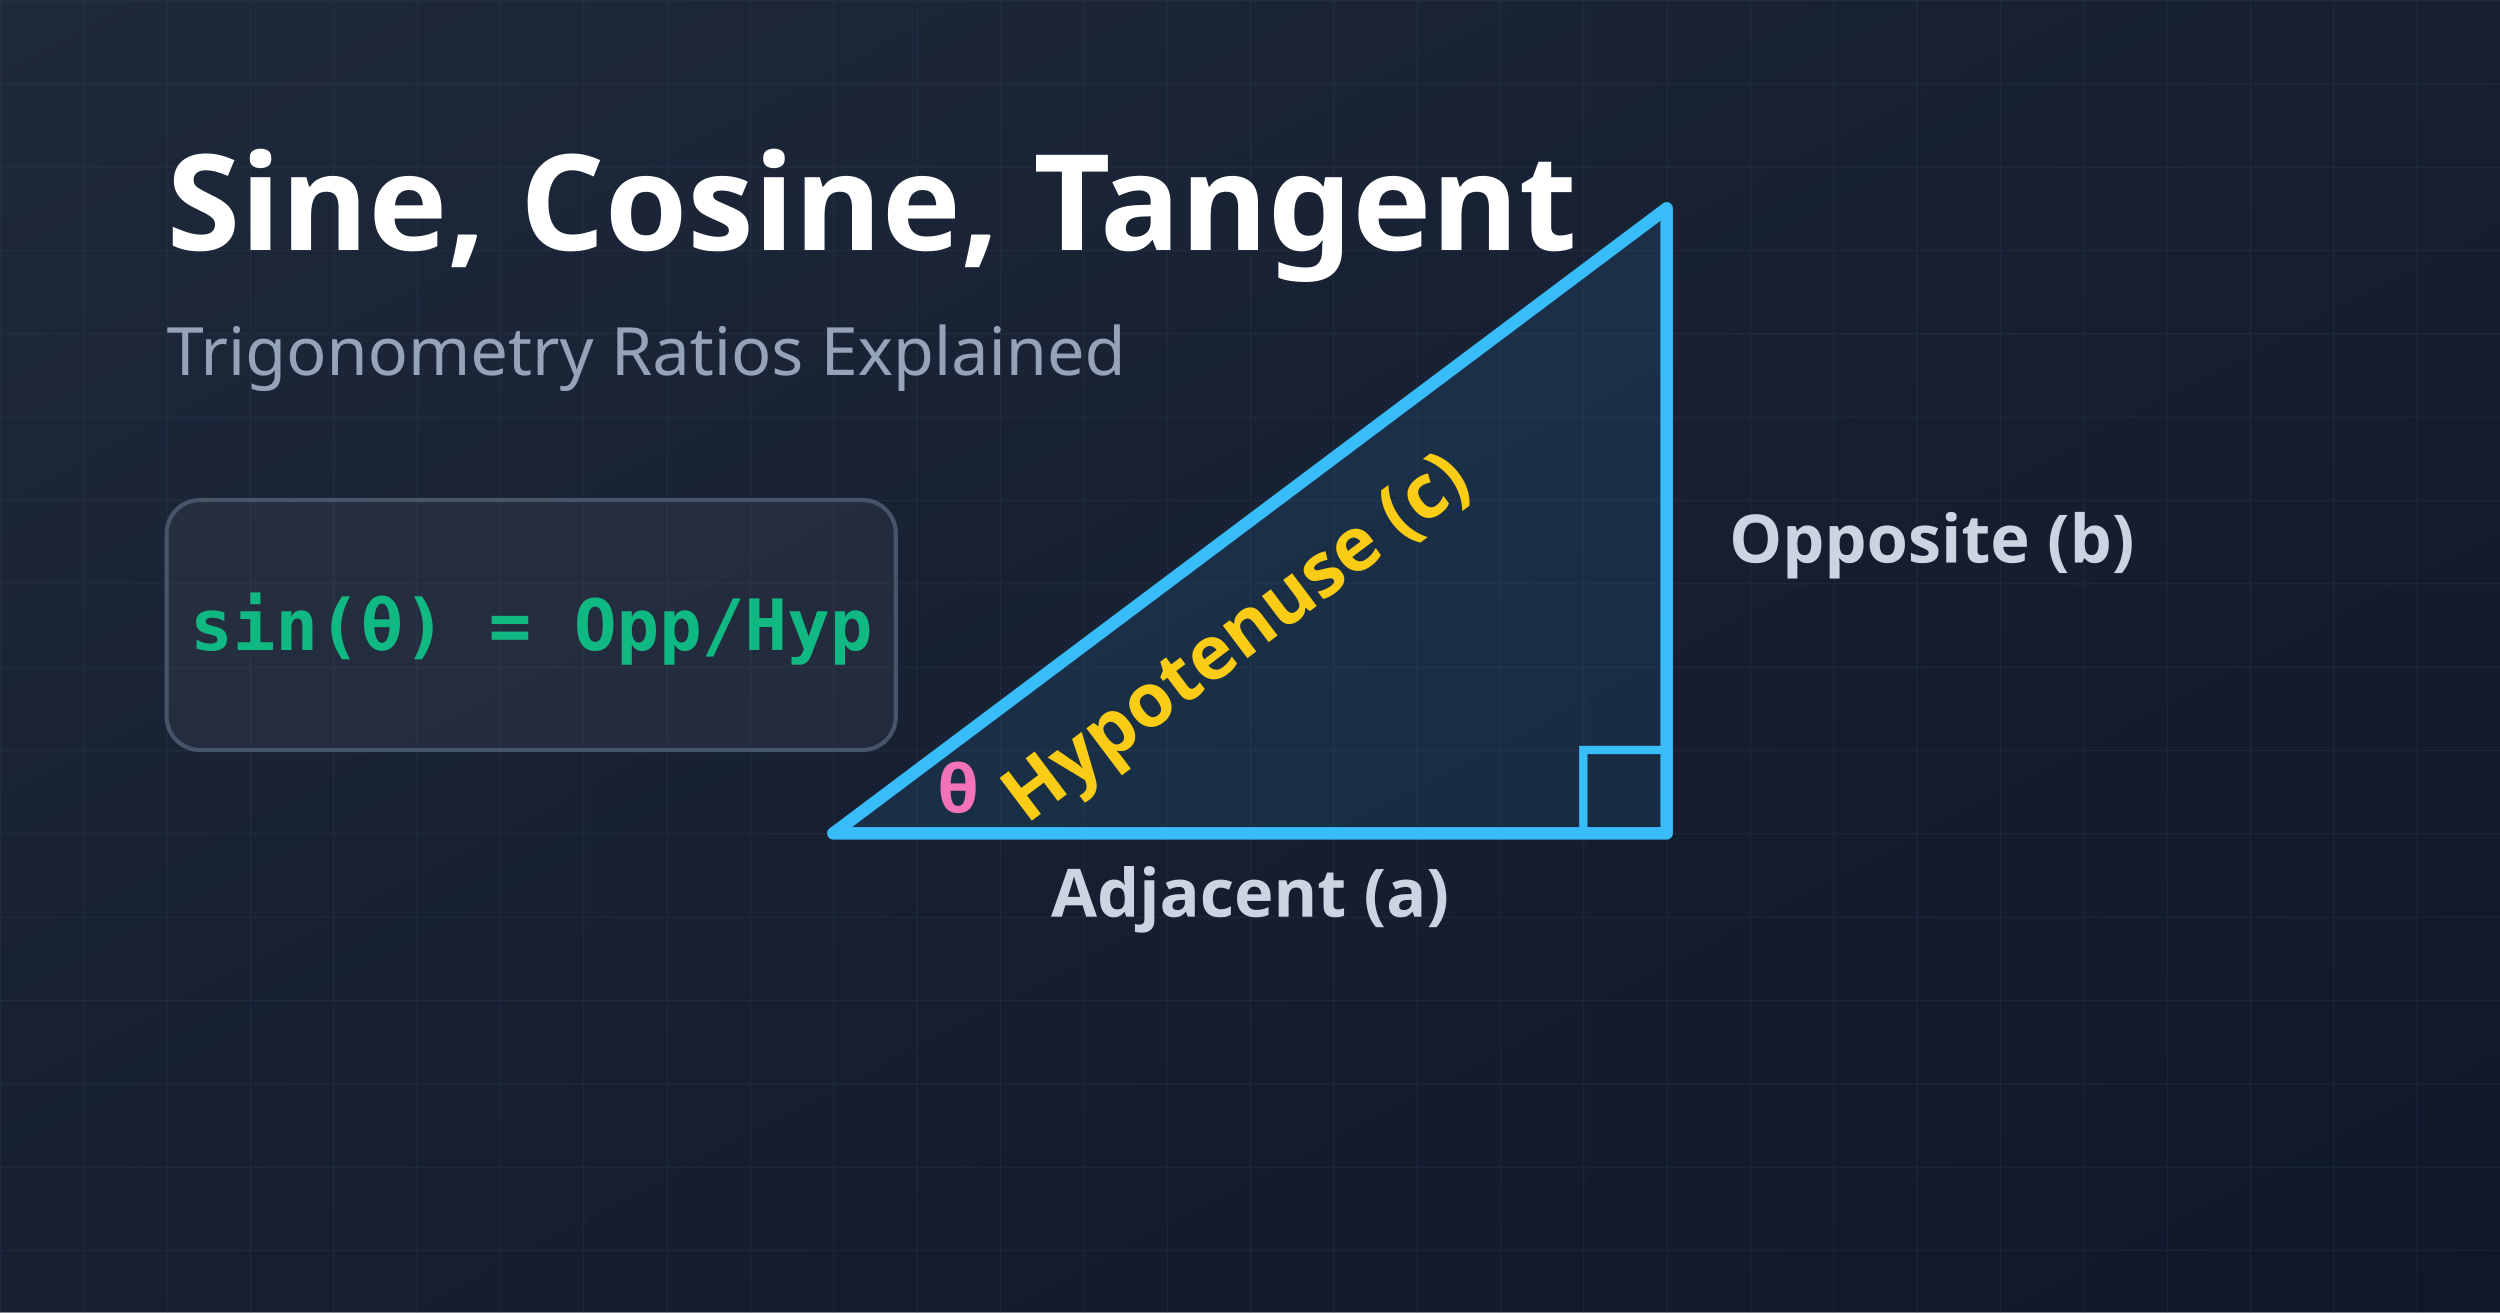
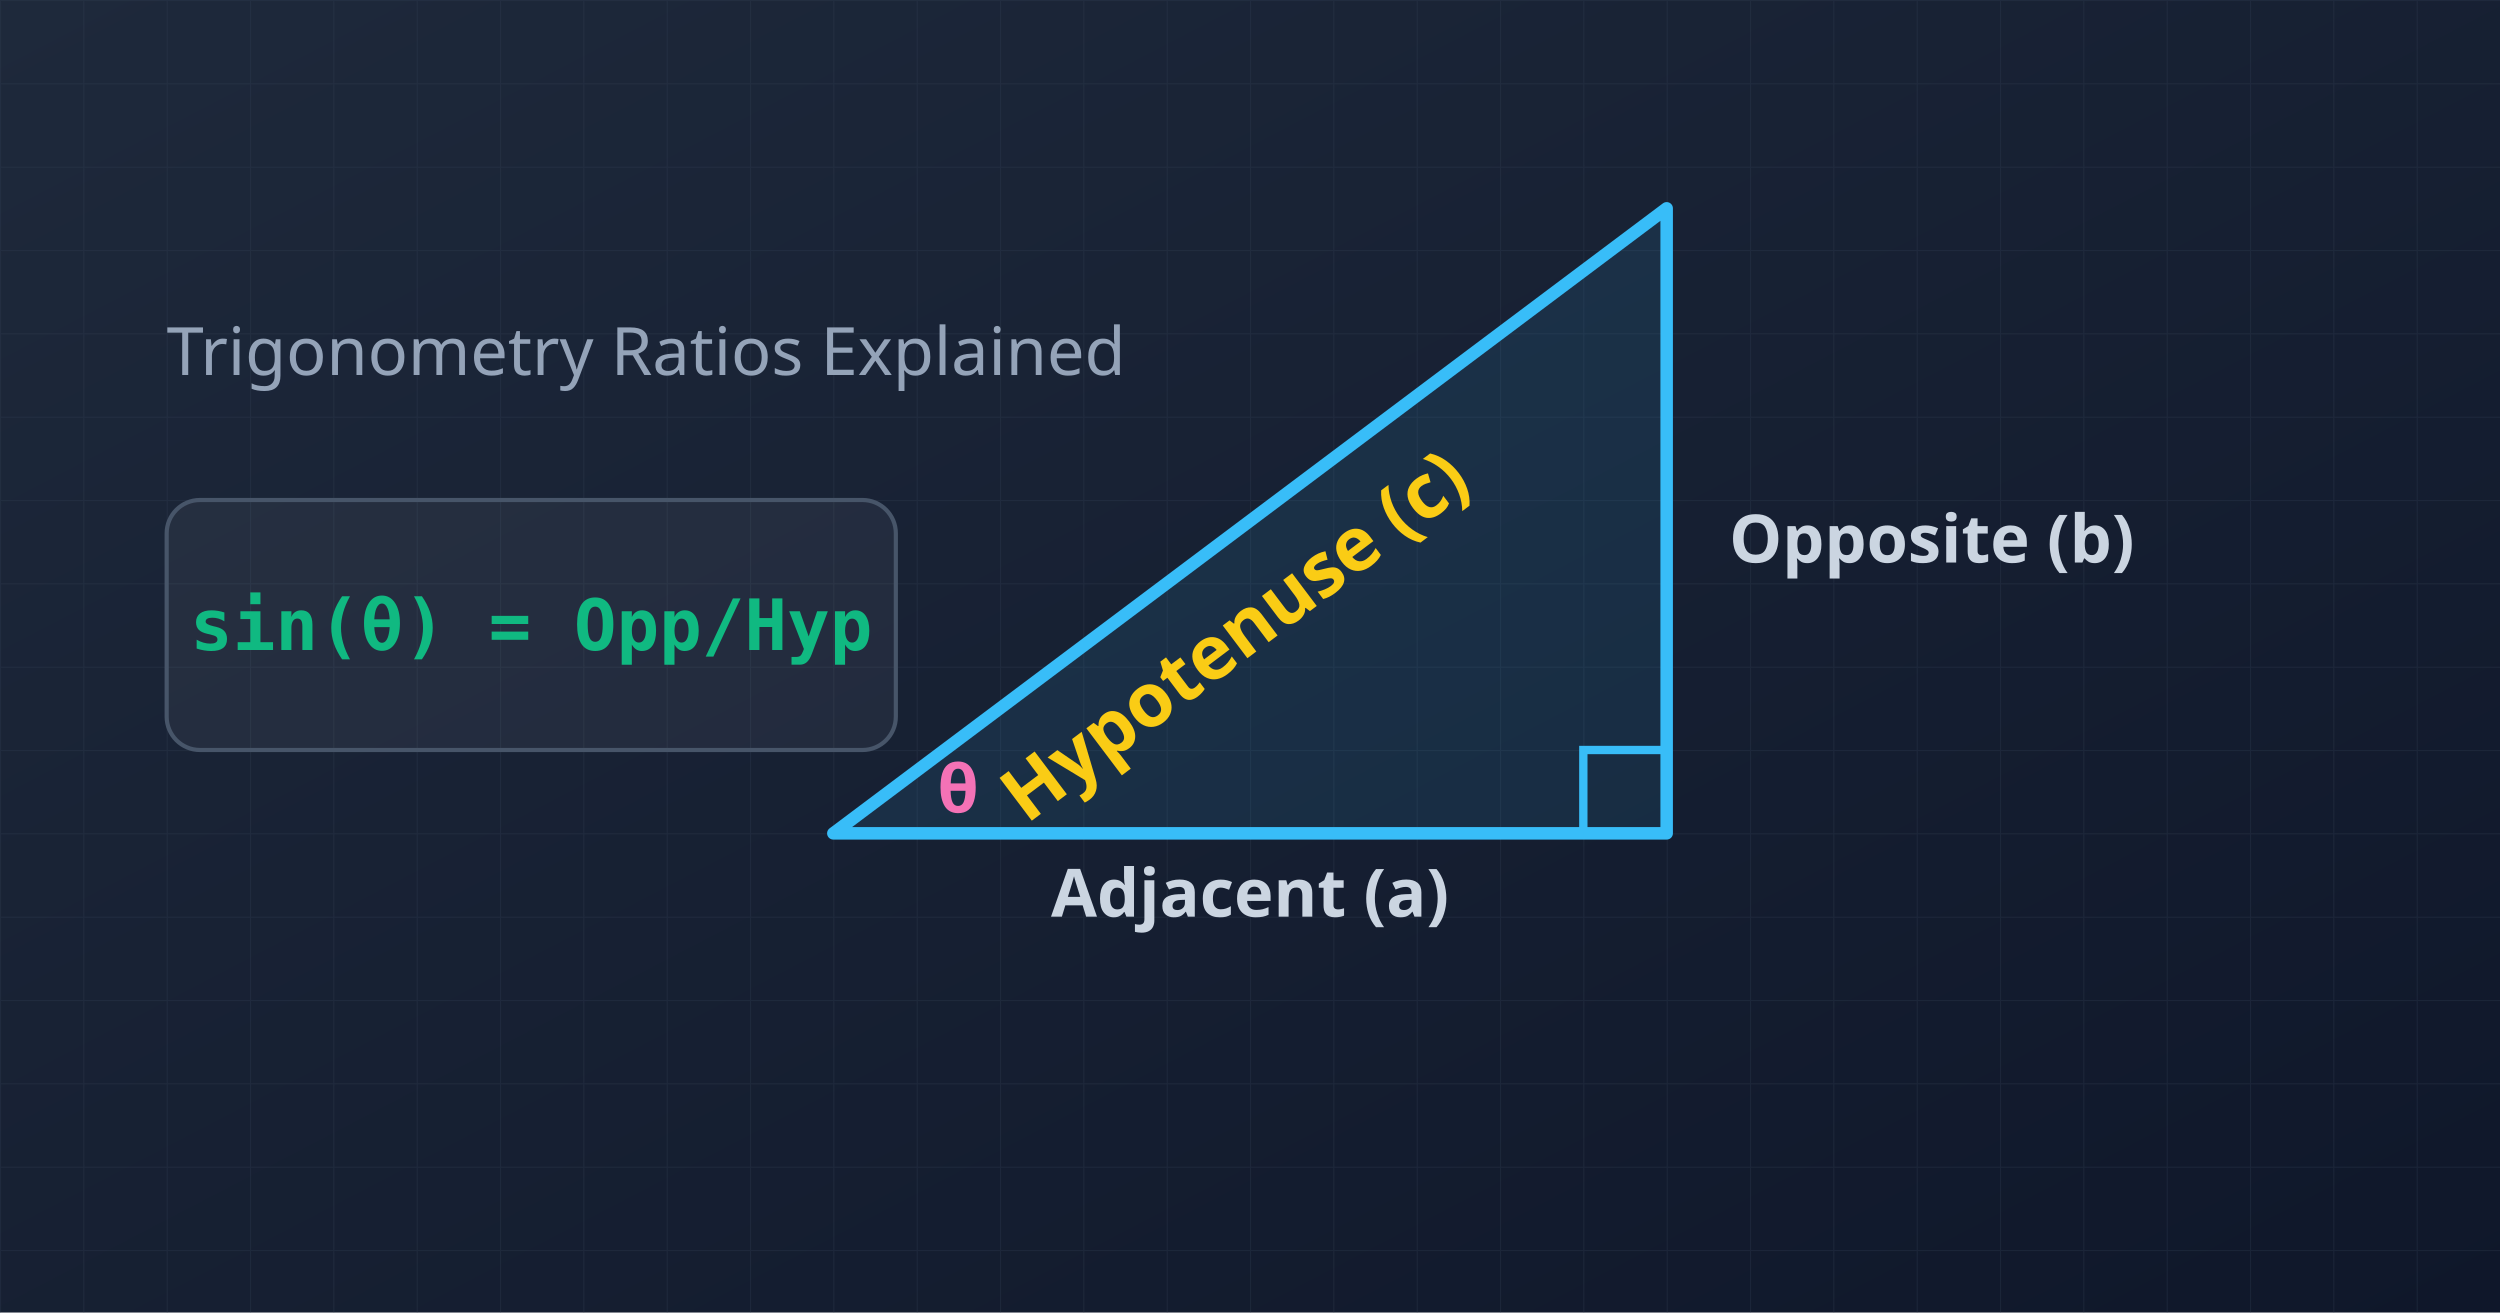
<svg xmlns="http://www.w3.org/2000/svg" width="1200" height="630">
  <defs>
    <linearGradient id="bg" x1="0%" y1="0%" x2="100%" y2="100%">
      <stop offset="0%" stop-color="#1e293b" />
      <stop offset="100%" stop-color="#0f172a" />
    </linearGradient>
    <pattern id="grid" width="40" height="40" patternUnits="userSpaceOnUse">
      <path d="M 40 0 L 0 0 0 40" fill="none" stroke="#334155" stroke-width="1" opacity="0.3" />
    </pattern>
  </defs>
  <rect width="1200" height="630" fill="url(#bg)" />
  <rect width="1200" height="630" fill="url(#grid)" />
  <g transform="translate(600, 150)">
    <path d="M -200 250 L 200 250 L 200 -50 Z" fill="rgba(56, 189, 248, 0.1)" stroke="#38bdf8" stroke-width="6" stroke-linejoin="round" />
    <path d="M 160 250 L 160 210 L 200 210" fill="none" stroke="#38bdf8" stroke-width="4" />
    <text x="0" y="290" font-family="system-ui, sans-serif" font-size="32" font-weight="600" fill="#cbd5e1" text-anchor="middle">Adjacent (a)</text>
    <text x="230" y="120" font-family="system-ui, sans-serif" font-size="32" font-weight="600" fill="#cbd5e1" text-anchor="start">Opposite (b)</text>
    <text x="0" y="165" font-family="system-ui, sans-serif" font-size="36" font-weight="bold" fill="#facc15" text-anchor="middle" transform="rotate(-37, 0, 165)">Hypotenuse (c)</text>
    <text x="-150" y="240" font-family="system-ui, sans-serif" font-size="32" font-weight="bold" fill="#f472b6">θ</text>
  </g>
-   <text x="80" y="120" font-family="system-ui, sans-serif" font-size="64" font-weight="800" fill="#ffffff">Sine, Cosine, Tangent</text>
  <text x="80" y="180" font-family="system-ui, sans-serif" font-size="32" font-weight="500" fill="#94a3b8">Trigonometry Ratios Explained</text>
  <rect x="80" y="240" width="350" height="120" rx="16" fill="rgba(255,255,255,0.05)" stroke="#475569" stroke-width="2" />
  <text x="255" y="312" font-family="monospace" font-size="34" font-weight="bold" fill="#10b981" text-anchor="middle">sin(θ) = Opp/Hyp</text>
</svg>
